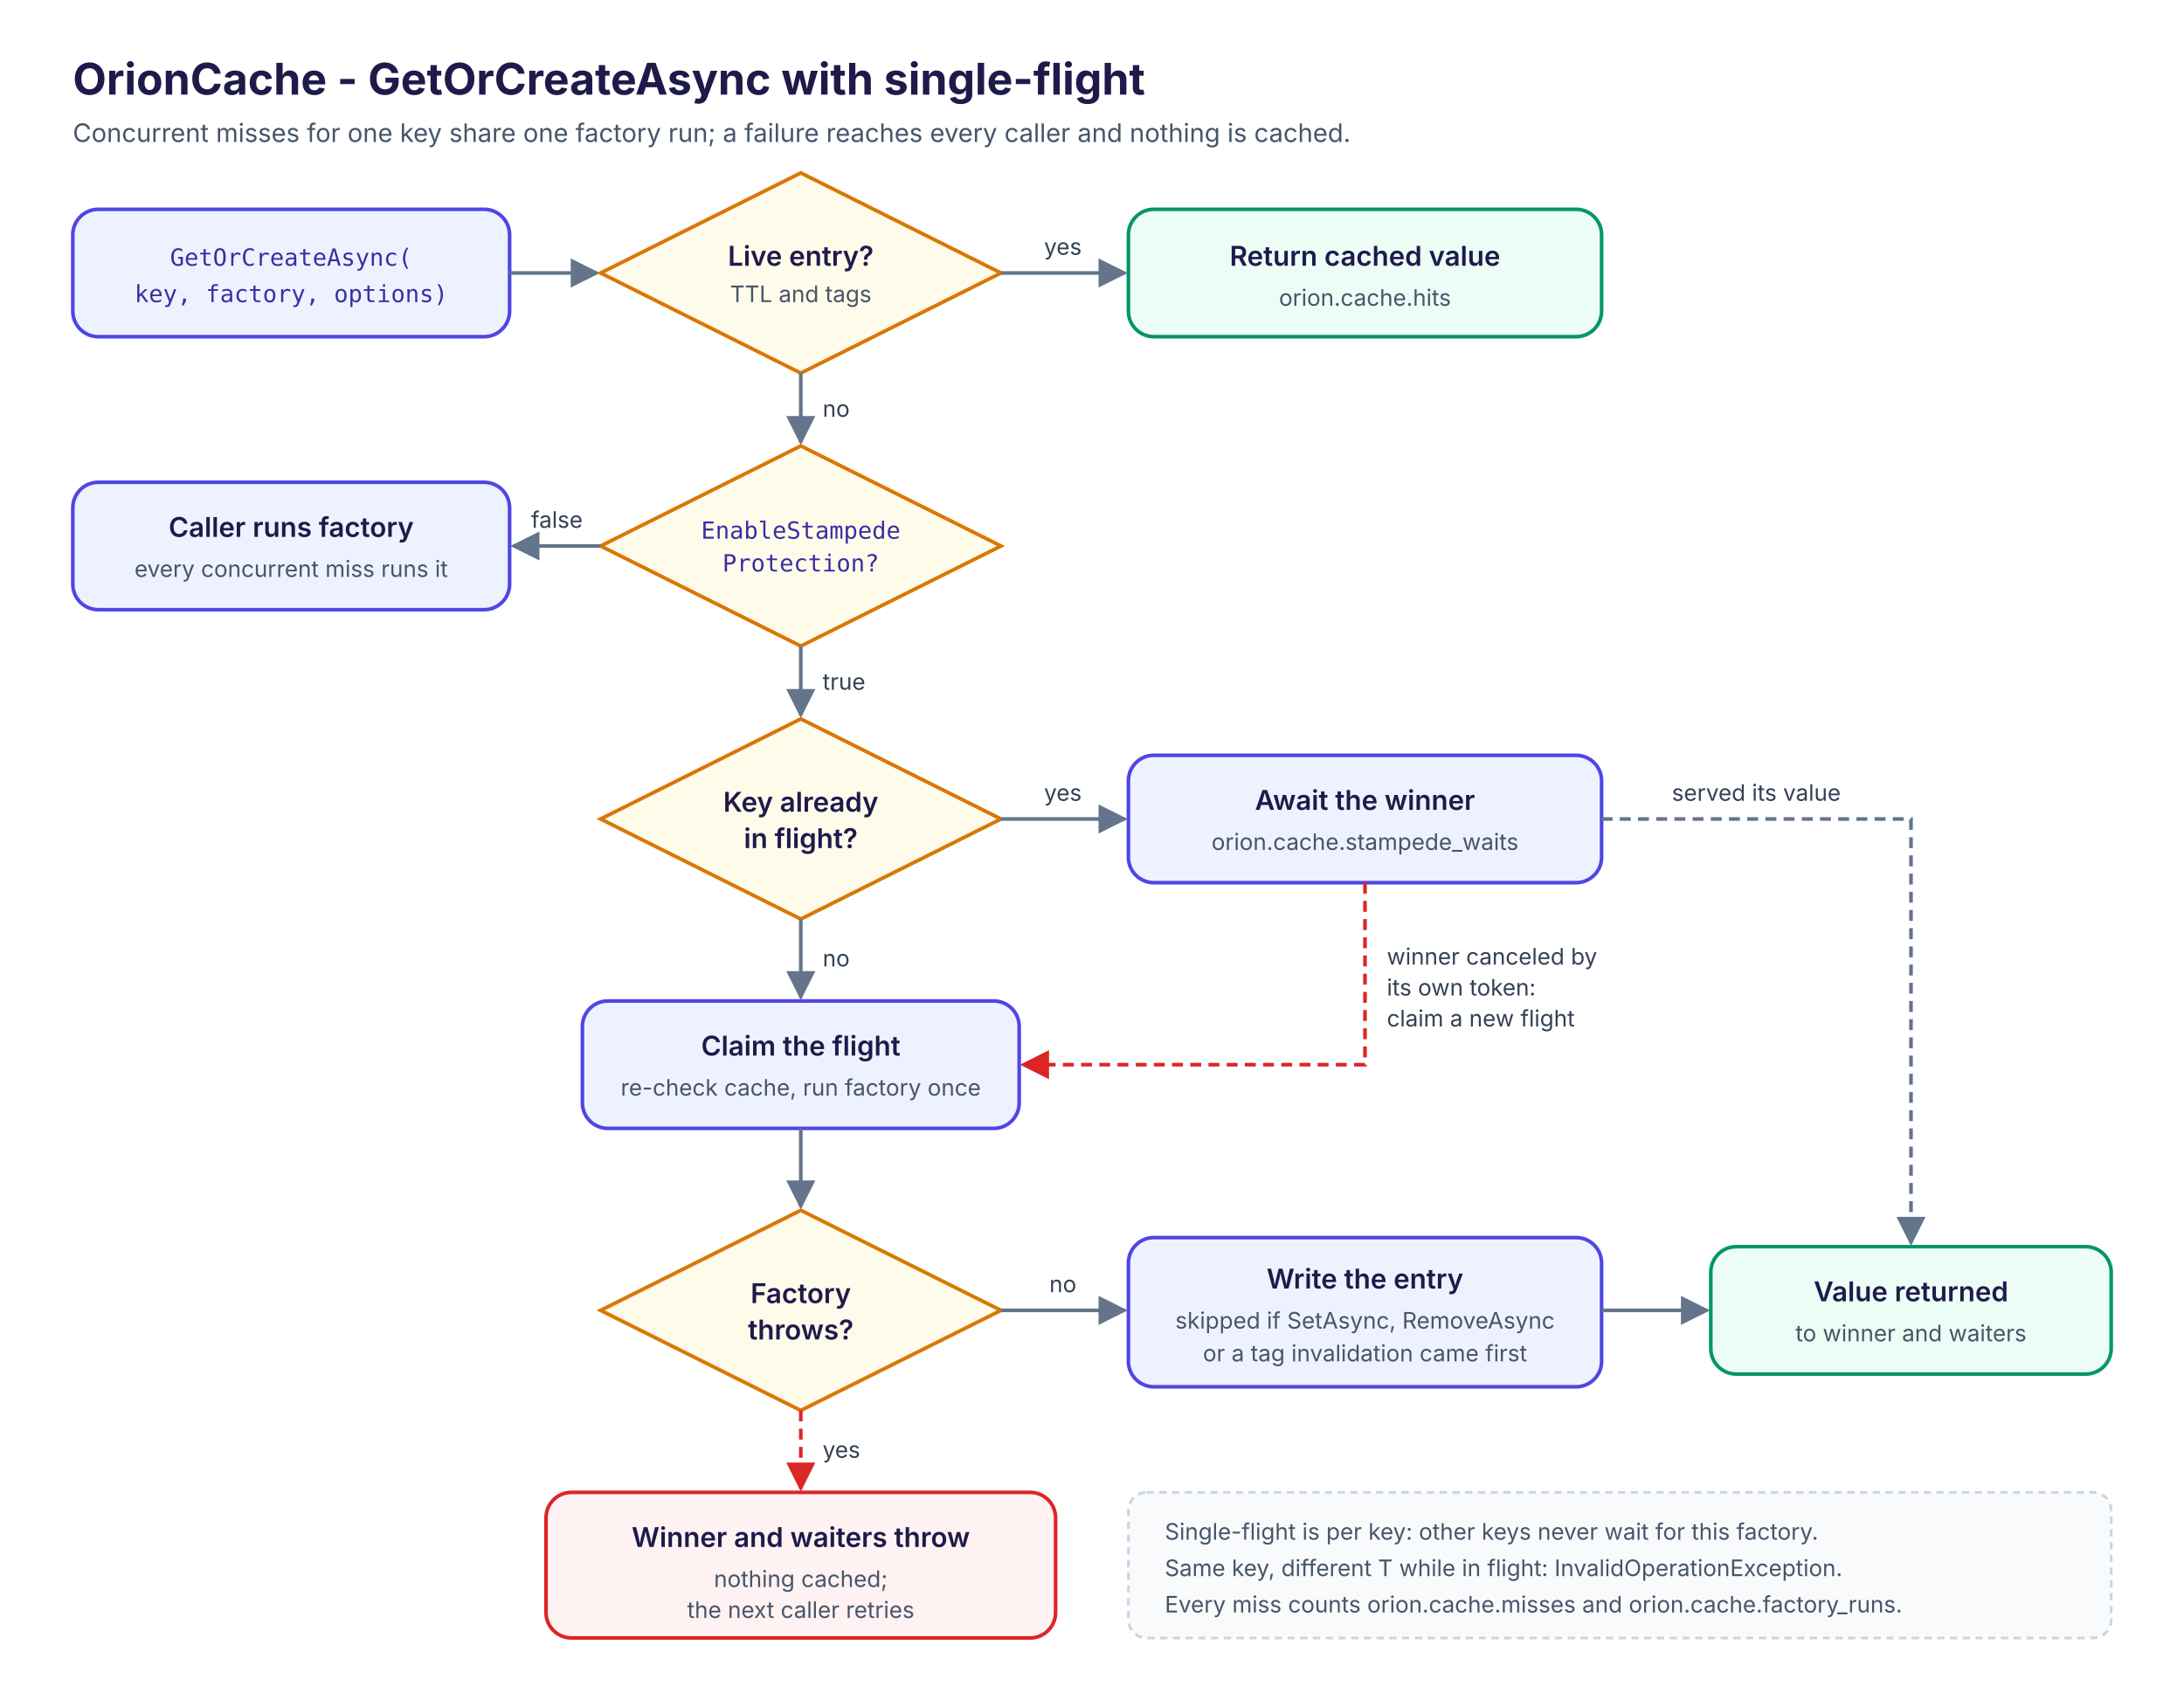
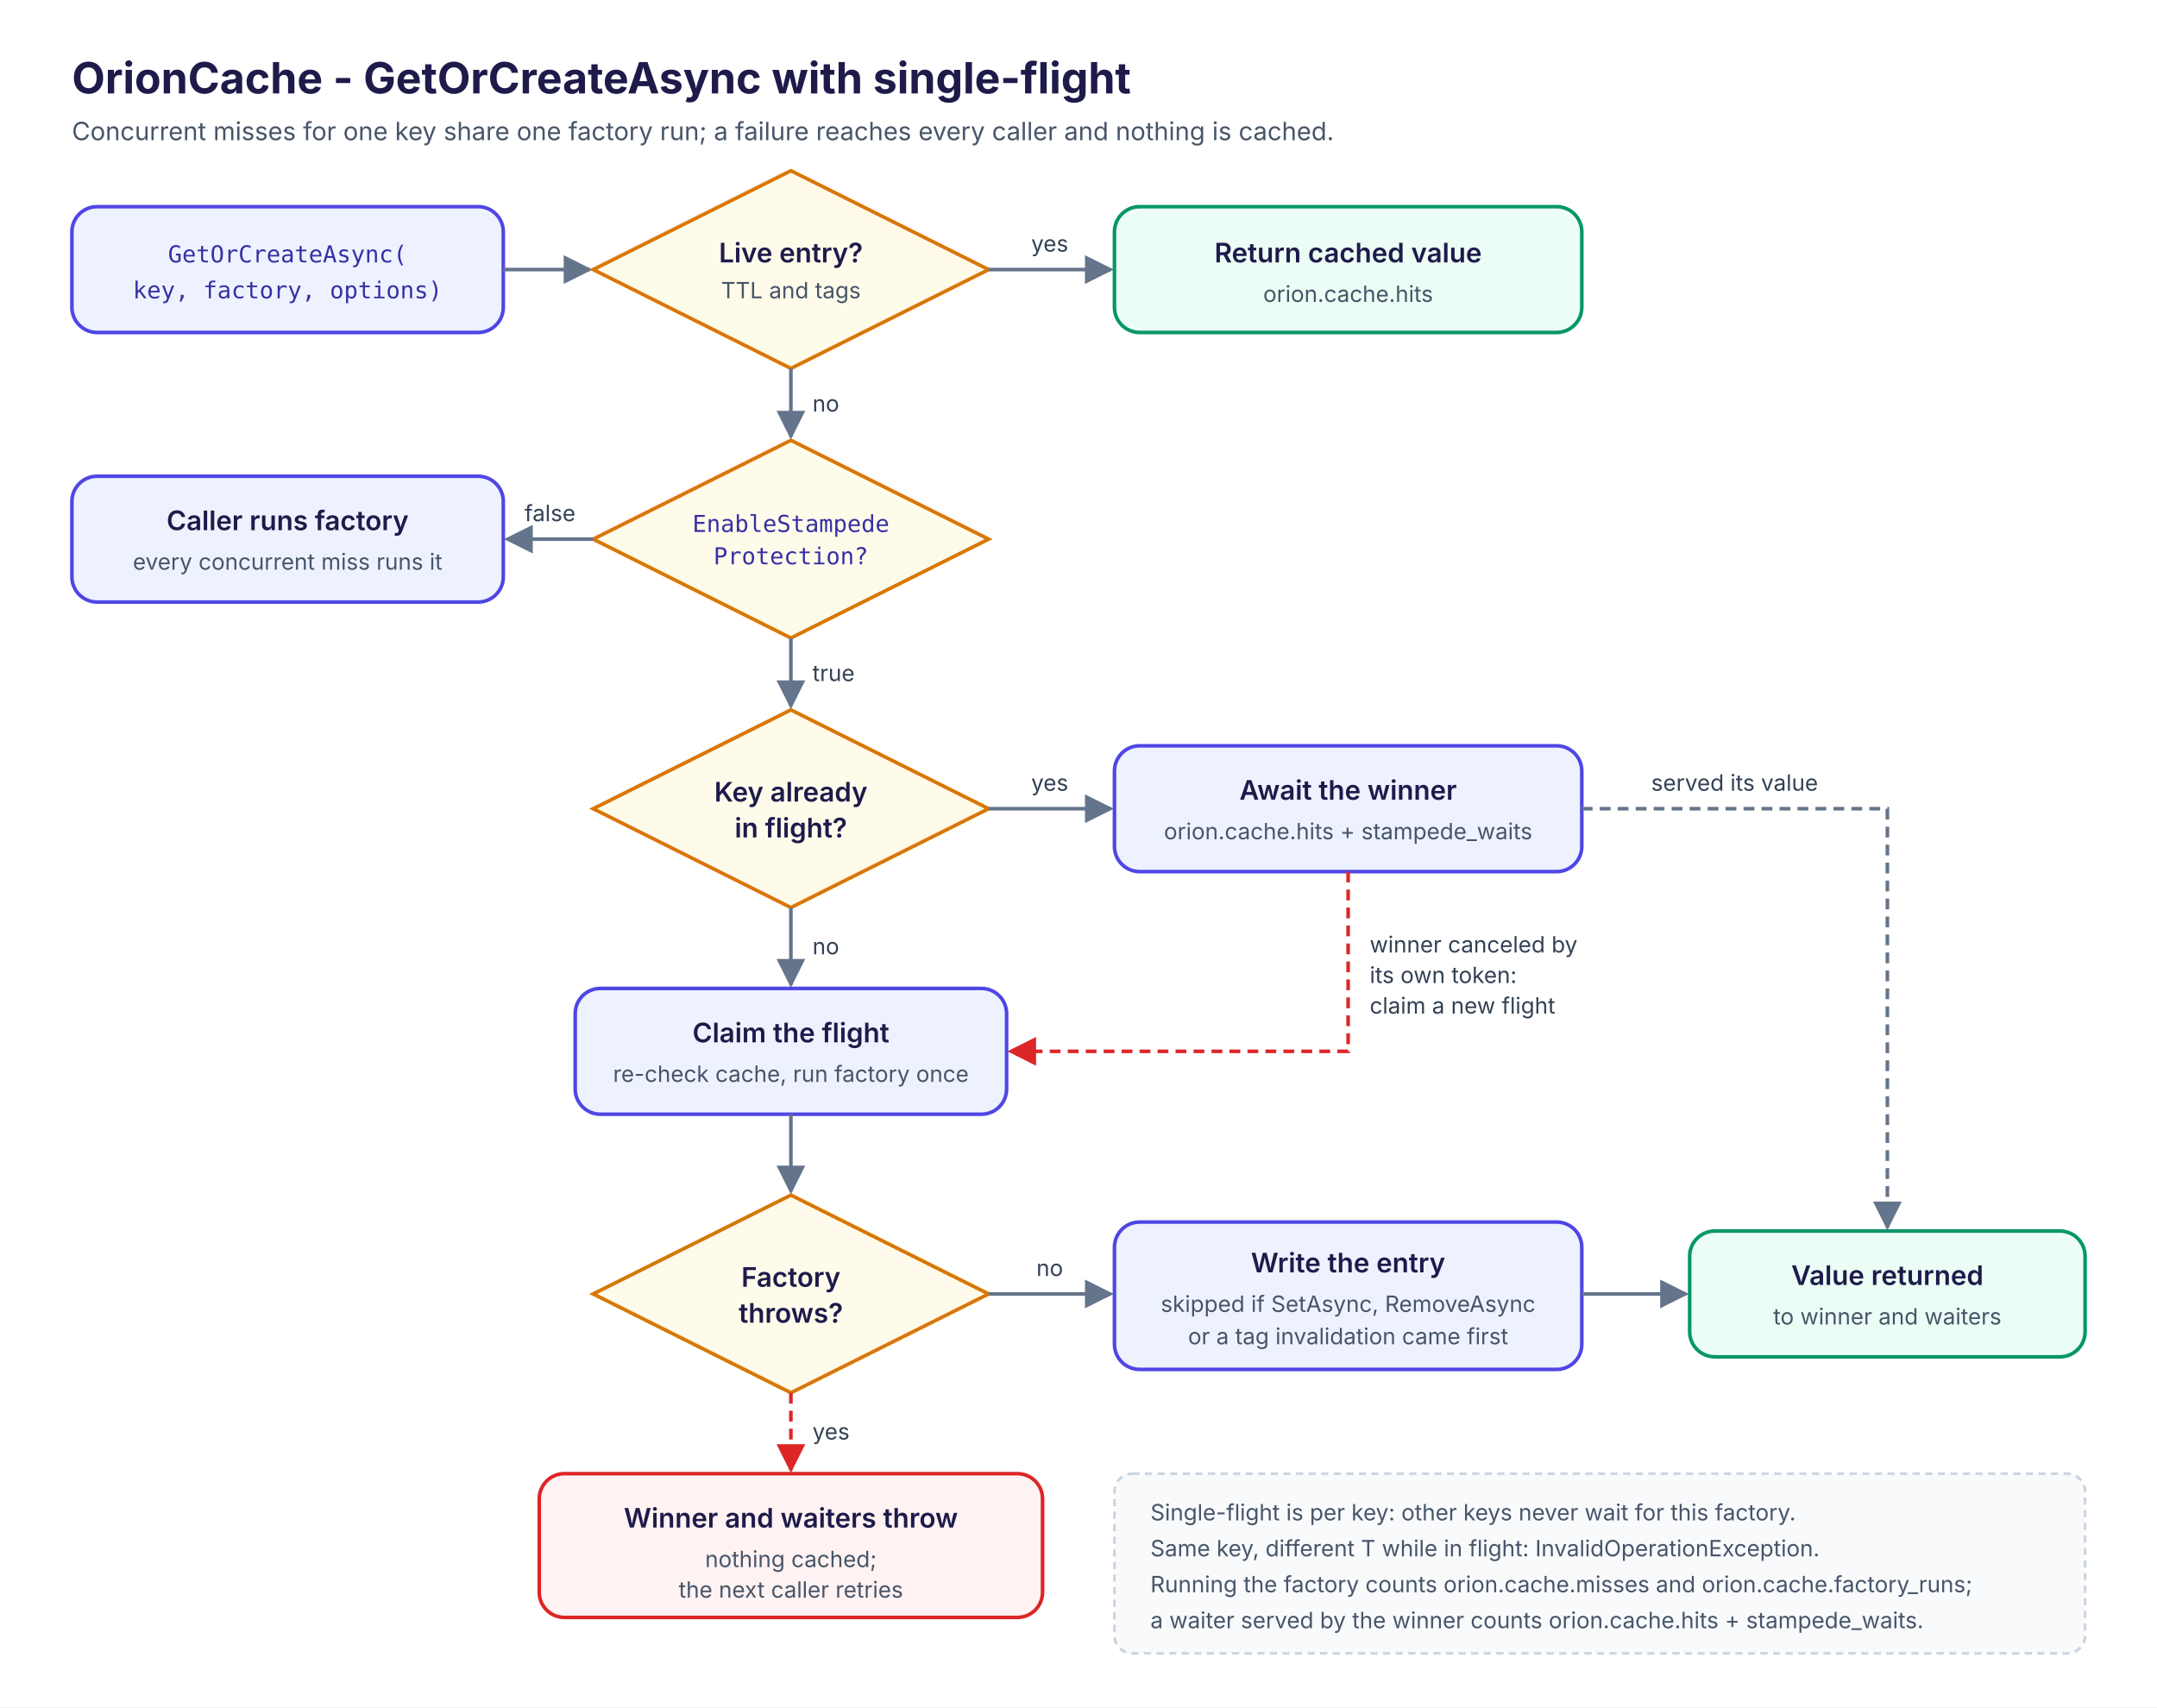
- <svg xmlns="http://www.w3.org/2000/svg" width="1200" height="930" viewBox="0 0 1200 930">
+ <svg xmlns="http://www.w3.org/2000/svg" width="1200" height="950" viewBox="0 0 1200 950">
  <defs>
    <marker id="arrow" viewBox="0 0 10 10" refX="9" refY="5" markerWidth="8" markerHeight="8" orient="auto-start-reverse">
      <path d="M0,0 L10,5 L0,10 z" fill="#64748b" />
    </marker>
    <marker id="arrow-fail" viewBox="0 0 10 10" refX="9" refY="5" markerWidth="8" markerHeight="8" orient="auto-start-reverse">
      <path d="M0,0 L10,5 L0,10 z" fill="#dc2626" />
    </marker>
  </defs>
  <style>
    text { font-family: "Segoe UI", Inter, "Helvetica Neue", Arial, sans-serif; fill: #1e1b4b; }
    .title { font-size: 24px; font-weight: 700; }
    .subtitle { font-size: 14px; fill: #475569; }
    .label { font-size: 15px; font-weight: 600; }
    .small { font-size: 12.5px; fill: #475569; }
    .code { font-family: "Cascadia Code", Consolas, "SF Mono", monospace; font-size: 13px; fill: #3730a3; }
    .edge { font-size: 12.5px; fill: #334155; }
    .step { fill: #eef2ff; stroke: #4f46e5; stroke-width: 2; }
    .ext { fill: #f0f9ff; stroke: #0284c7; stroke-width: 2; }
    .ok { fill: #ecfdf5; stroke: #059669; stroke-width: 2; }
    .fail { fill: #fef2f2; stroke: #dc2626; stroke-width: 2; }
    .decision { fill: #fffbeb; stroke: #d97706; stroke-width: 2; }
    .note { fill: #f8fafc; stroke: #cbd5e1; stroke-width: 1.5; stroke-dasharray: 4 3; }
    .lane { stroke: #cbd5e1; stroke-width: 1.5; stroke-dasharray: 6 5; }
    .flow { fill: none; stroke: #64748b; stroke-width: 2; marker-end: url(#arrow); }
    .flow.alt { stroke: #dc2626; stroke-dasharray: 6 4; marker-end: url(#arrow-fail); }
    .flow.back { stroke-dasharray: 6 4; }
    .badge { fill: #4f46e5; }
    .badge-text { font-size: 12px; font-weight: 700; fill: #ffffff; }
  </style>
-   <rect width="1200" height="930" fill="#ffffff" />
+   <rect width="1200" height="950" fill="#ffffff" />
  <text class="title" x="40" y="52">OrionCache - GetOrCreateAsync with single-flight</text>
  <text class="subtitle" x="40" y="78">Concurrent misses for one key share one factory run; a failure reaches every caller and nothing is cached.</text>
  <rect class="step" x="40" y="115" width="240" height="70" rx="14" />
  <text class="code" x="160" y="146" text-anchor="middle">GetOrCreateAsync(</text>
  <text class="code" x="160" y="166" text-anchor="middle">key, factory, options)</text>
  <path class="flow" d="M280,150 L328,150" />
  <polygon class="decision" points="440,95 550,150 440,205 330,150" />
  <text class="label" x="440" y="146" text-anchor="middle">Live entry?</text>
  <text class="small" x="440" y="166" text-anchor="middle">TTL and tags</text>
  <path class="flow" d="M550,150 L618,150" />
  <text class="edge" x="584" y="140" text-anchor="middle">yes</text>
  <rect class="ok" x="620" y="115" width="260" height="70" rx="14" />
  <text class="label" x="750" y="146" text-anchor="middle">Return cached value</text>
  <text class="small" x="750" y="168" text-anchor="middle">orion.cache.hits</text>
  <path class="flow" d="M440,205 L440,243" />
  <text class="edge" x="452" y="229">no</text>
  <polygon class="decision" points="440,245 550,300 440,355 330,300" />
  <text class="code" x="440" y="296" text-anchor="middle">EnableStampede</text>
  <text class="code" x="440" y="314" text-anchor="middle">Protection?</text>
  <path class="flow" d="M330,300 L282,300" />
  <text class="edge" x="306" y="290" text-anchor="middle">false</text>
  <rect class="step" x="40" y="265" width="240" height="70" rx="14" />
  <text class="label" x="160" y="295" text-anchor="middle">Caller runs factory</text>
  <text class="small" x="160" y="317" text-anchor="middle">every concurrent miss runs it</text>
  <path class="flow" d="M440,355 L440,393" />
  <text class="edge" x="452" y="379">true</text>
  <polygon class="decision" points="440,395 550,450 440,505 330,450" />
  <text class="label" x="440" y="446" text-anchor="middle">Key already</text>
  <text class="label" x="440" y="466" text-anchor="middle">in flight?</text>
  <path class="flow" d="M550,450 L618,450" />
  <text class="edge" x="584" y="440" text-anchor="middle">yes</text>
  <rect class="step" x="620" y="415" width="260" height="70" rx="14" />
  <text class="label" x="750" y="445" text-anchor="middle">Await the winner</text>
-   <text class="small" x="750" y="467" text-anchor="middle">orion.cache.stampede_waits</text>
+   <text class="small" x="750" y="467" text-anchor="middle">orion.cache.hits + stampede_waits</text>
  <path class="flow back" d="M880,450 L1050,450 L1050,683" />
  <text class="edge" x="965" y="440" text-anchor="middle">served its value</text>
  <path class="flow alt" d="M750,485 L750,585 L562,585" />
  <text class="edge" x="762" y="530">winner canceled by</text>
  <text class="edge" x="762" y="547">its own token:</text>
  <text class="edge" x="762" y="564">claim a new flight</text>
  <path class="flow" d="M440,505 L440,548" />
  <text class="edge" x="452" y="531">no</text>
  <rect class="step" x="320" y="550" width="240" height="70" rx="14" />
  <text class="label" x="440" y="580" text-anchor="middle">Claim the flight</text>
  <text class="small" x="440" y="602" text-anchor="middle">re-check cache, run factory once</text>
  <path class="flow" d="M440,620 L440,663" />
  <polygon class="decision" points="440,665 550,720 440,775 330,720" />
  <text class="label" x="440" y="716" text-anchor="middle">Factory</text>
  <text class="label" x="440" y="736" text-anchor="middle">throws?</text>
  <path class="flow" d="M550,720 L618,720" />
  <text class="edge" x="584" y="710" text-anchor="middle">no</text>
  <rect class="step" x="620" y="680" width="260" height="82" rx="14" />
  <text class="label" x="750" y="708" text-anchor="middle">Write the entry</text>
  <text class="small" x="750" y="730" text-anchor="middle">skipped if SetAsync, RemoveAsync</text>
  <text class="small" x="750" y="748" text-anchor="middle">or a tag invalidation came first</text>
  <path class="flow" d="M880,720 L938,720" />
  <rect class="ok" x="940" y="685" width="220" height="70" rx="14" />
  <text class="label" x="1050" y="715" text-anchor="middle">Value returned</text>
  <text class="small" x="1050" y="737" text-anchor="middle">to winner and waiters</text>
  <path class="flow alt" d="M440,775 L440,818" />
  <text class="edge" x="452" y="801">yes</text>
  <rect class="fail" x="300" y="820" width="280" height="80" rx="14" />
  <text class="label" x="440" y="850" text-anchor="middle">Winner and waiters throw</text>
  <text class="small" x="440" y="872" text-anchor="middle">nothing cached;</text>
  <text class="small" x="440" y="889" text-anchor="middle">the next caller retries</text>
-   <rect class="note" x="620" y="820" width="540" height="80" rx="10" />
+   <rect class="note" x="620" y="820" width="540" height="100" rx="10" />
  <text class="small" x="640" y="846">Single-flight is per key: other keys never wait for this factory.</text>
  <text class="small" x="640" y="866">Same key, different T while in flight: InvalidOperationException.</text>
-   <text class="small" x="640" y="886">Every miss counts orion.cache.misses and orion.cache.factory_runs.</text>
+   <text class="small" x="640" y="886">Running the factory counts orion.cache.misses and orion.cache.factory_runs;</text>
+   <text class="small" x="640" y="906">a waiter served by the winner counts orion.cache.hits + stampede_waits.</text>
</svg>
